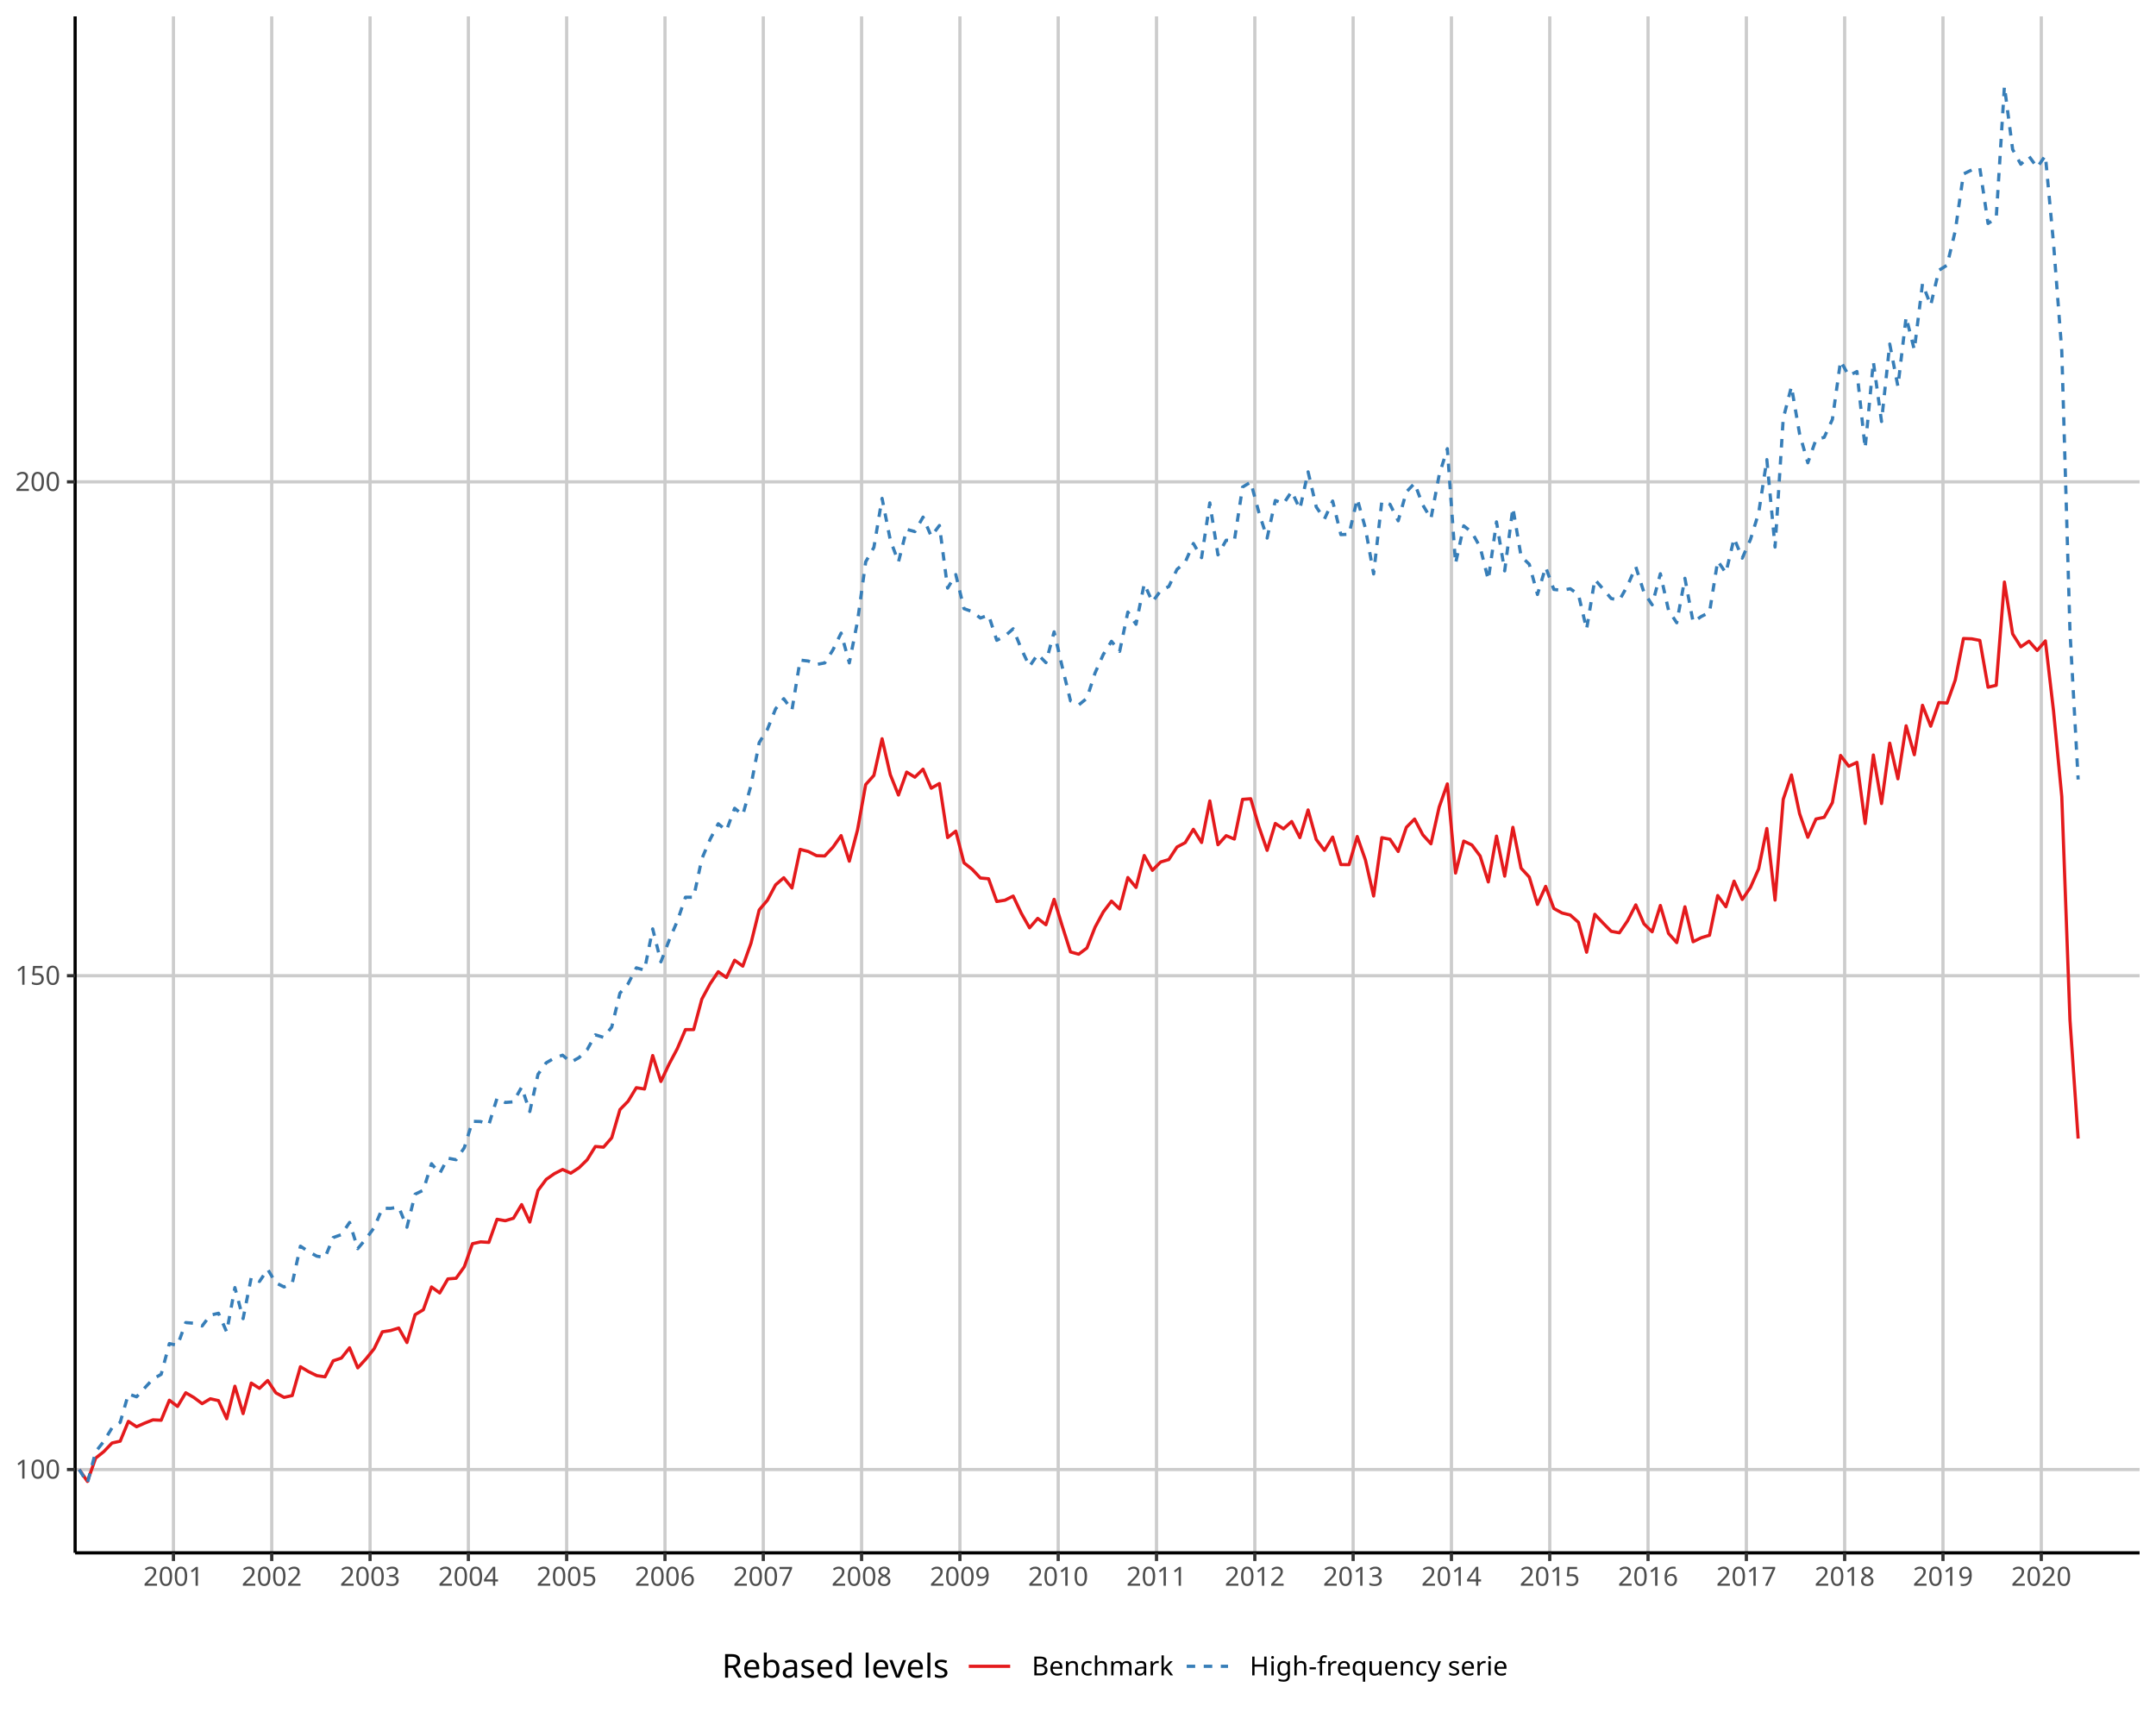
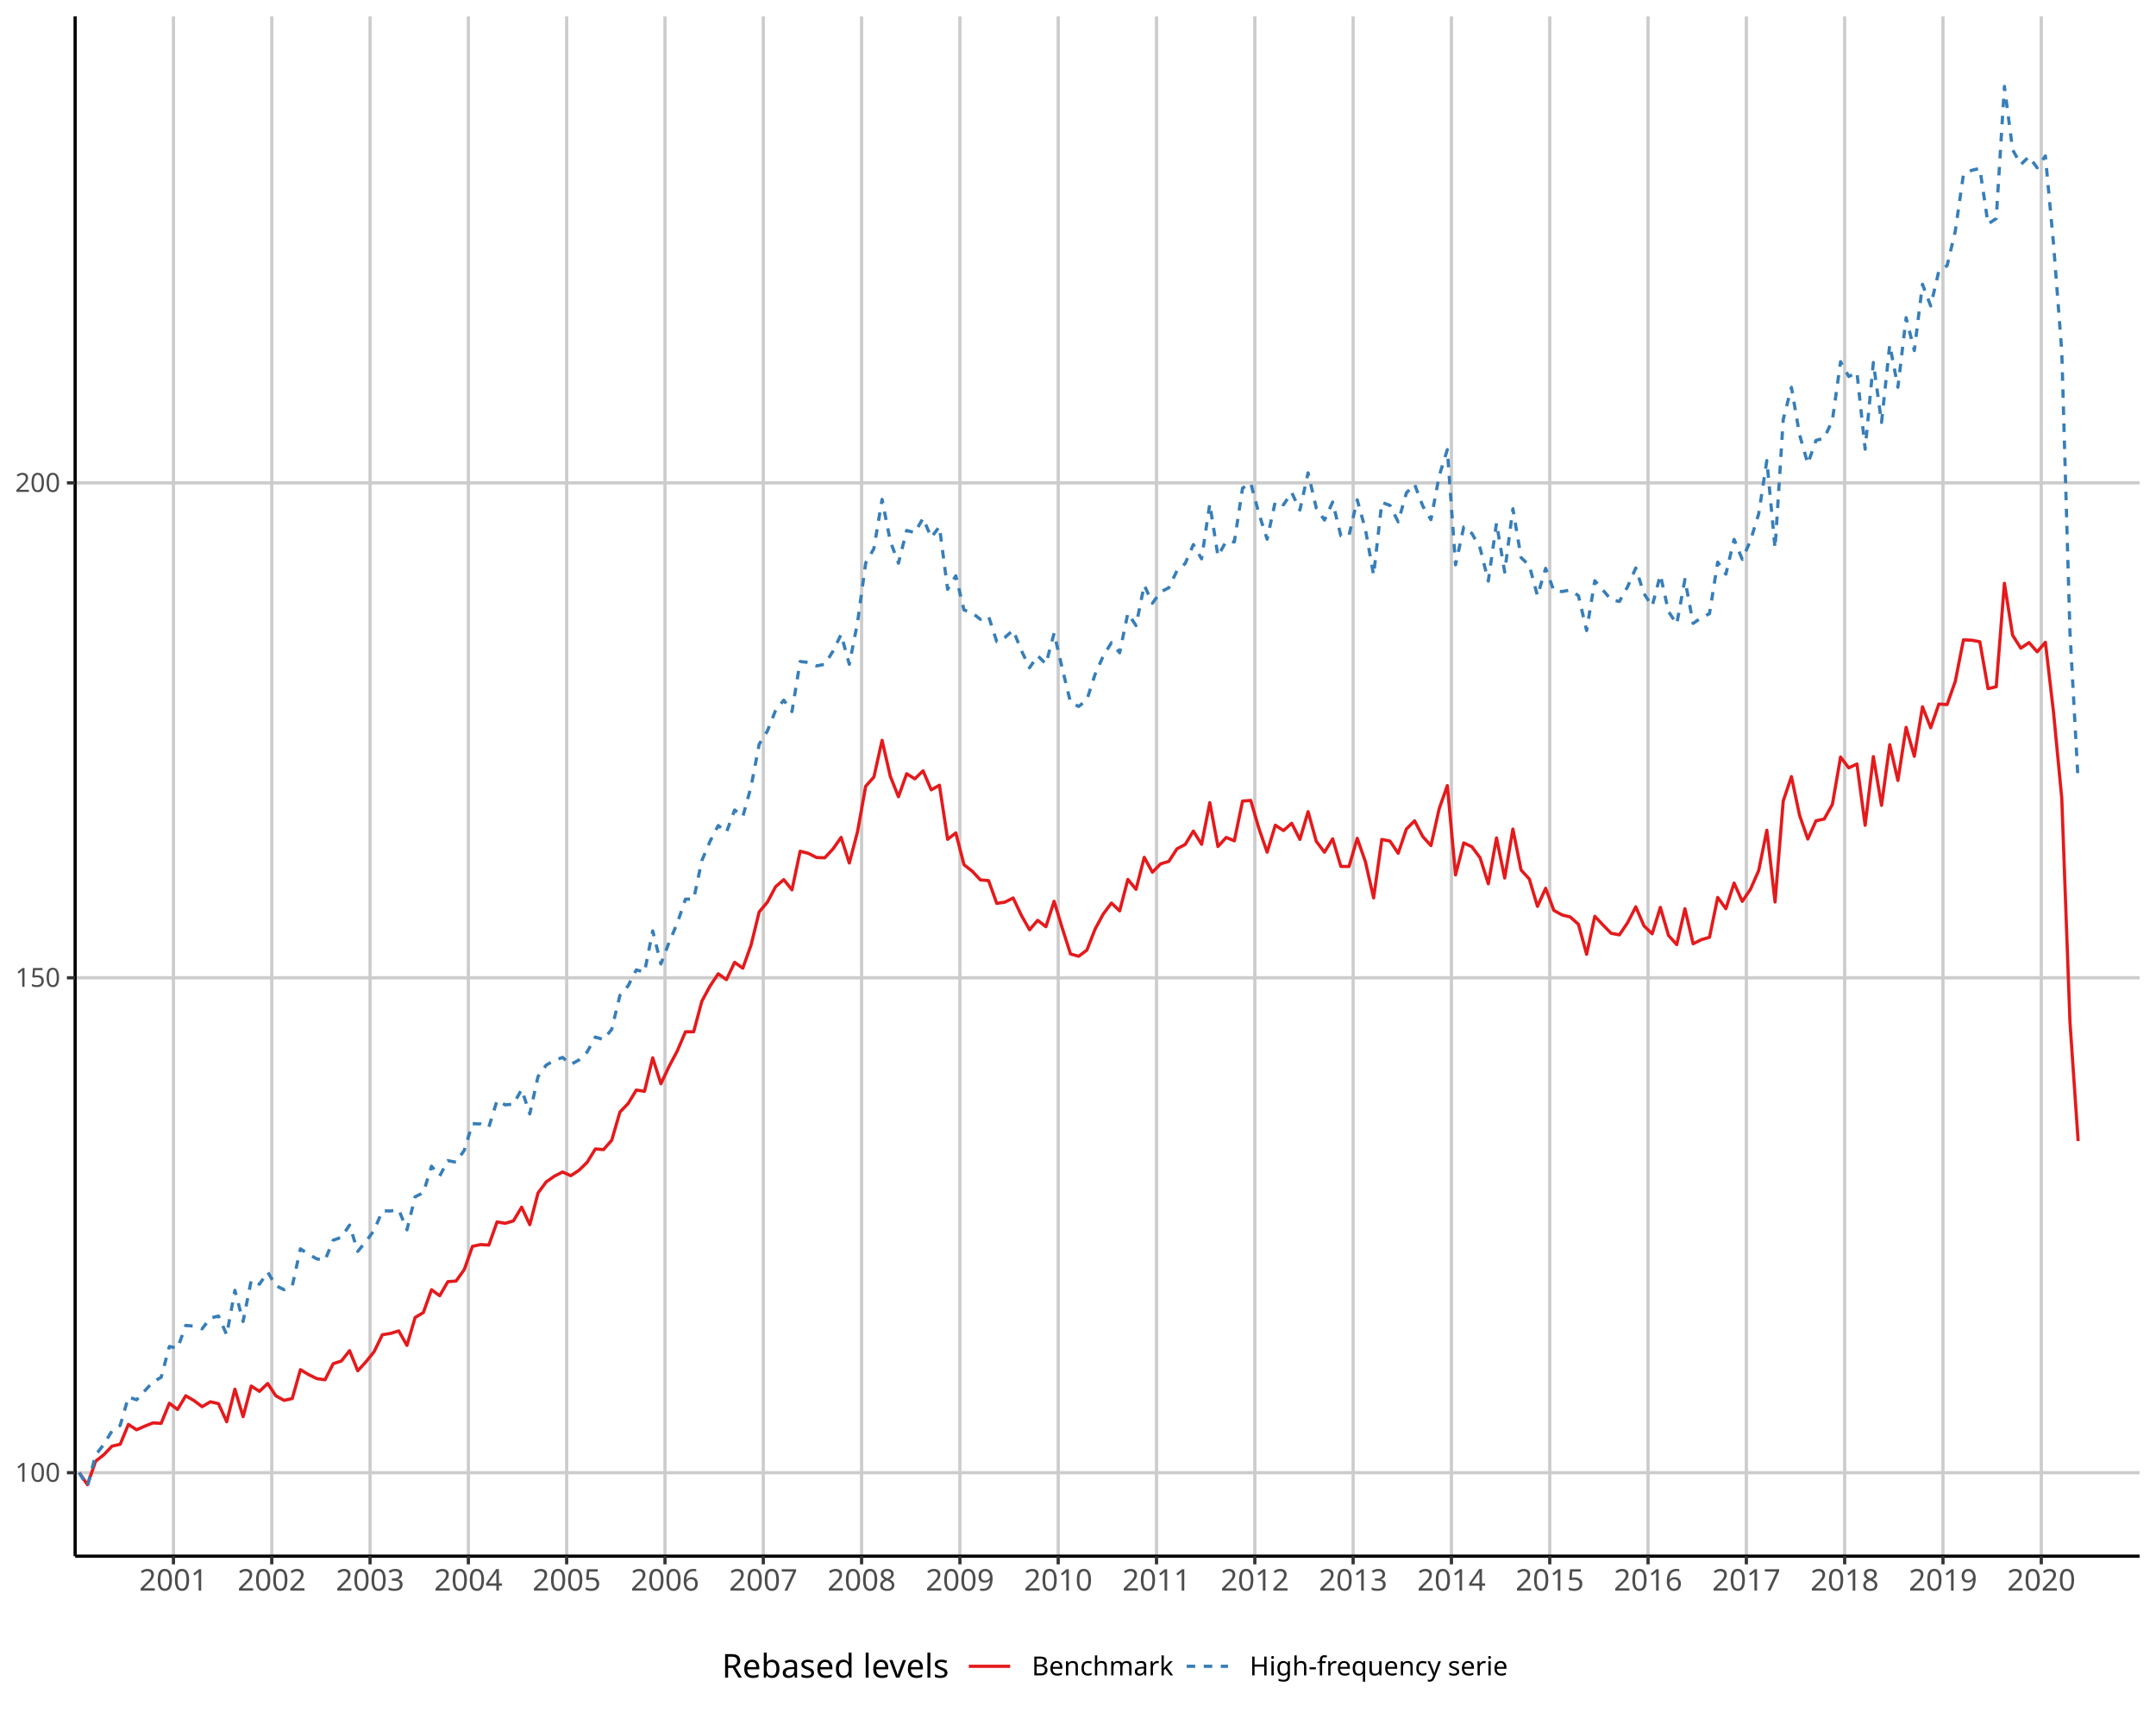
<svg xmlns="http://www.w3.org/2000/svg" class="svglite" data-engine-version="2.0" width="720.00pt" height="576.00pt" viewBox="0 0 720.00 576.00">
  <defs>
    <style type="text/css">
    .svglite line, .svglite polyline, .svglite polygon, .svglite path, .svglite rect, .svglite circle {
      fill: none;
      stroke: #000000;
      stroke-linecap: round;
      stroke-linejoin: round;
      stroke-miterlimit: 10.00;
    }
  </style>
  </defs>
  <rect width="100%" height="100%" style="stroke: none; fill: #FFFFFF;" />
  <defs>
    <clipPath id="cpMC4wMHw3MjAuMDB8MC4wMHw1NzYuMDA=">
      <rect x="0.00" y="0.00" width="720.00" height="576.00" />
    </clipPath>
  </defs>
  <g clip-path="url(#cpMC4wMHw3MjAuMDB8MC4wMHw1NzYuMDA=)">
    <rect x="0.00" y="0.00" width="720.00" height="576.00" style="stroke-width: 1.07; stroke: #FFFFFF; fill: #FFFFFF;" />
  </g>
  <defs>
-     <clipPath id="cpMjUuMDl8NzE0LjUyfDUuNDh8NTE4LjUx">
-       <rect x="25.09" y="5.48" width="689.43" height="513.03" />
+     <clipPath id="cpMjUuMDl8NzE0LjUyfDUuNDh8NTE5LjYz">
+       <rect x="25.09" y="5.48" width="689.43" height="514.15" />
    </clipPath>
  </defs>
-   <g clip-path="url(#cpMjUuMDl8NzE0LjUyfDUuNDh8NTE4LjUx)">
-     <rect x="25.09" y="5.48" width="689.43" height="513.03" style="stroke-width: 1.07; stroke: none; fill: #FFFFFF;" />
-     <polyline points="25.09,490.69 714.52,490.69 " style="stroke-width: 1.07; stroke: #CCCCCC; stroke-linecap: butt;" />
-     <polyline points="25.09,325.80 714.52,325.80 " style="stroke-width: 1.07; stroke: #CCCCCC; stroke-linecap: butt;" />
-     <polyline points="25.09,160.90 714.52,160.90 " style="stroke-width: 1.07; stroke: #CCCCCC; stroke-linecap: butt;" />
-     <polyline points="57.92,518.51 57.92,5.48 " style="stroke-width: 1.07; stroke: #CCCCCC; stroke-linecap: butt;" />
-     <polyline points="90.75,518.51 90.75,5.48 " style="stroke-width: 1.07; stroke: #CCCCCC; stroke-linecap: butt;" />
-     <polyline points="123.58,518.51 123.58,5.48 " style="stroke-width: 1.07; stroke: #CCCCCC; stroke-linecap: butt;" />
-     <polyline points="156.41,518.51 156.41,5.48 " style="stroke-width: 1.07; stroke: #CCCCCC; stroke-linecap: butt;" />
-     <polyline points="189.24,518.51 189.24,5.48 " style="stroke-width: 1.07; stroke: #CCCCCC; stroke-linecap: butt;" />
-     <polyline points="222.07,518.51 222.07,5.48 " style="stroke-width: 1.07; stroke: #CCCCCC; stroke-linecap: butt;" />
-     <polyline points="254.90,518.51 254.90,5.48 " style="stroke-width: 1.07; stroke: #CCCCCC; stroke-linecap: butt;" />
-     <polyline points="287.73,518.51 287.73,5.48 " style="stroke-width: 1.07; stroke: #CCCCCC; stroke-linecap: butt;" />
-     <polyline points="320.56,518.51 320.56,5.48 " style="stroke-width: 1.07; stroke: #CCCCCC; stroke-linecap: butt;" />
-     <polyline points="353.39,518.51 353.39,5.48 " style="stroke-width: 1.07; stroke: #CCCCCC; stroke-linecap: butt;" />
-     <polyline points="386.22,518.51 386.22,5.48 " style="stroke-width: 1.07; stroke: #CCCCCC; stroke-linecap: butt;" />
-     <polyline points="419.05,518.51 419.05,5.48 " style="stroke-width: 1.07; stroke: #CCCCCC; stroke-linecap: butt;" />
-     <polyline points="451.88,518.51 451.88,5.48 " style="stroke-width: 1.07; stroke: #CCCCCC; stroke-linecap: butt;" />
-     <polyline points="484.71,518.51 484.71,5.48 " style="stroke-width: 1.07; stroke: #CCCCCC; stroke-linecap: butt;" />
-     <polyline points="517.54,518.51 517.54,5.48 " style="stroke-width: 1.07; stroke: #CCCCCC; stroke-linecap: butt;" />
-     <polyline points="550.37,518.51 550.37,5.48 " style="stroke-width: 1.07; stroke: #CCCCCC; stroke-linecap: butt;" />
-     <polyline points="583.20,518.51 583.20,5.48 " style="stroke-width: 1.07; stroke: #CCCCCC; stroke-linecap: butt;" />
-     <polyline points="616.03,518.51 616.03,5.48 " style="stroke-width: 1.07; stroke: #CCCCCC; stroke-linecap: butt;" />
-     <polyline points="648.86,518.51 648.86,5.48 " style="stroke-width: 1.07; stroke: #CCCCCC; stroke-linecap: butt;" />
-     <polyline points="681.69,518.51 681.69,5.48 " style="stroke-width: 1.07; stroke: #CCCCCC; stroke-linecap: butt;" />
-     <polyline points="26.46,490.69 29.20,494.67 31.93,486.89 34.67,484.71 37.41,481.84 40.14,481.23 42.88,474.61 45.61,476.41 48.35,475.19 51.08,474.11 53.82,474.24 56.56,467.55 59.29,469.63 62.03,465.06 64.76,466.65 67.50,468.70 70.24,467.07 72.97,467.69 75.71,473.73 78.44,462.88 81.18,472.02 83.91,461.83 86.65,463.59 89.39,460.97 92.12,465.08 94.86,466.60 97.59,465.99 100.33,456.37 103.07,458.02 105.80,459.35 108.54,459.74 111.27,454.39 114.01,453.48 116.74,450.04 119.48,456.74 122.22,453.75 124.95,450.35 127.69,444.72 130.42,444.29 133.16,443.45 135.90,448.29 138.63,438.98 141.37,437.35 144.10,429.73 146.84,431.73 149.57,427.05 152.31,426.83 155.05,423.00 157.78,415.29 160.52,414.68 163.25,414.85 165.99,407.13 168.73,407.62 171.46,406.79 174.20,402.23 176.93,408.06 179.67,397.51 182.40,393.82 185.14,391.90 187.88,390.50 190.61,391.74 193.35,389.94 196.08,387.27 198.82,382.83 201.55,383.05 204.29,379.91 207.03,370.51 209.76,367.71 212.50,363.20 215.23,363.62 217.97,352.46 220.71,361.12 223.44,355.33 226.18,350.17 228.91,343.79 231.65,343.79 234.38,333.62 237.12,328.54 239.86,324.47 242.59,326.41 245.33,320.64 248.06,322.61 250.80,314.94 253.54,303.83 256.27,300.61 259.01,295.46 261.74,293.09 264.48,296.51 267.21,283.62 269.95,284.33 272.69,285.72 275.42,285.82 278.16,282.90 280.89,279.02 283.63,287.56 286.37,277.13 289.10,261.98 291.84,258.91 294.57,246.68 297.31,258.65 300.04,265.47 302.78,257.81 305.52,259.51 308.25,256.84 310.99,263.19 313.72,261.63 316.46,279.67 319.19,277.53 321.93,288.12 324.67,290.27 327.40,293.18 330.14,293.43 332.87,301.02 335.61,300.59 338.35,299.21 341.08,304.98 343.82,309.81 346.55,306.66 349.29,308.78 352.02,300.30 354.76,309.29 357.50,317.86 360.23,318.62 362.97,316.56 365.70,309.60 368.44,304.53 371.18,300.89 373.91,303.51 376.65,293.02 379.38,296.33 382.12,285.67 384.85,290.62 387.59,287.84 390.33,287.01 393.06,282.83 395.80,281.38 398.53,276.91 401.27,281.32 404.01,267.44 406.74,282.07 409.48,279.04 412.21,280.17 414.95,266.92 417.68,266.71 420.42,276.05 423.16,283.95 425.89,274.96 428.63,276.75 431.36,274.31 434.10,279.69 436.84,270.45 439.57,280.32 442.31,283.95 445.04,279.51 447.78,288.69 450.51,288.72 453.25,279.33 455.99,287.16 458.72,299.19 461.46,279.71 464.19,280.25 466.93,284.32 469.66,276.25 472.40,273.49 475.14,278.74 477.87,281.76 480.61,269.50 483.34,261.76 486.08,291.53 488.82,280.85 491.55,282.15 494.29,285.83 497.02,294.49 499.76,279.19 502.49,292.55 505.23,276.25 507.97,289.90 510.70,292.86 513.44,301.99 516.17,295.97 518.91,303.35 521.65,304.86 524.38,305.53 527.12,307.97 529.85,317.96 532.59,305.30 535.32,308.20 538.06,310.98 540.80,311.48 543.53,307.47 546.27,302.15 549.00,308.48 551.74,311.14 554.48,302.35 557.21,311.69 559.95,314.75 562.68,302.79 565.42,314.46 568.15,313.12 570.89,312.30 573.63,299.03 576.36,302.78 579.10,294.23 581.83,300.34 584.57,296.32 587.31,290.09 590.04,276.64 592.78,300.55 595.51,266.91 598.25,258.76 600.98,271.70 603.72,279.58 606.46,273.47 609.19,272.91 611.93,268.01 614.66,252.25 617.40,255.86 620.13,254.56 622.87,274.98 625.61,252.10 628.34,268.31 631.08,248.15 633.81,260.05 636.55,242.36 639.29,252.01 642.02,235.51 644.76,242.49 647.49,234.59 650.23,234.76 652.96,227.07 655.70,213.21 658.44,213.31 661.17,213.84 663.91,229.47 666.64,228.83 669.38,194.36 672.12,211.67 674.85,215.98 677.59,214.11 680.32,217.19 683.06,214.01 685.79,237.48 688.53,265.95 691.27,340.59 694.00,380.19 " style="stroke-width: 1.07; stroke: #E41A1C; stroke-linecap: butt;" />
-     <polyline points="26.46,490.69 29.20,495.19 31.93,484.78 34.67,481.28 37.41,476.77 40.14,474.95 42.88,465.46 45.61,466.41 48.35,463.42 51.08,460.47 53.82,458.91 56.56,448.64 59.29,449.24 62.03,441.63 64.76,441.85 67.50,442.76 70.24,439.16 72.97,438.51 75.71,444.77 78.44,429.94 81.18,440.32 83.91,426.54 86.65,427.89 89.39,423.85 92.12,428.36 94.86,429.73 97.59,428.52 100.33,416.11 103.07,417.94 105.80,419.46 108.54,419.91 111.27,413.24 114.01,412.25 116.74,408.19 119.48,416.94 122.22,413.64 124.95,409.93 127.69,403.44 130.42,403.49 133.16,403.06 135.90,409.78 138.63,398.76 141.37,397.42 144.10,388.58 146.84,391.83 149.57,386.72 152.31,387.25 155.05,383.26 157.78,374.42 160.52,374.50 163.25,375.55 165.99,366.70 168.73,368.13 171.46,367.92 174.20,363.01 176.93,371.15 179.67,358.72 182.40,354.89 185.14,353.30 187.88,352.34 190.61,354.69 193.35,353.17 196.08,350.51 198.82,345.55 201.55,346.39 204.29,342.96 207.03,331.61 209.76,328.48 212.50,323.16 215.23,323.95 217.97,310.16 220.71,321.18 223.44,314.01 226.18,307.59 228.91,299.60 231.65,299.59 234.38,286.76 237.12,280.30 239.86,275.06 242.59,277.33 245.33,269.89 248.06,272.12 250.80,262.22 253.54,247.95 256.27,243.56 259.01,236.70 261.74,233.30 264.48,237.10 267.21,220.41 269.95,220.74 272.69,221.88 275.42,221.36 278.16,217.00 280.89,211.40 283.63,221.35 286.37,207.44 289.10,187.59 291.84,182.79 294.57,166.41 297.31,180.30 300.04,187.66 302.78,176.75 305.52,177.50 308.25,172.67 310.99,179.08 313.72,175.47 316.46,196.37 319.19,191.86 321.93,203.24 324.67,204.22 327.40,206.37 330.14,205.37 332.87,213.81 335.61,212.38 338.35,209.96 341.08,216.72 343.82,222.51 346.55,218.47 349.29,221.27 352.02,210.98 354.76,222.79 357.50,234.03 360.23,235.40 362.97,233.16 365.70,224.70 368.44,218.55 371.18,214.14 373.91,217.50 376.65,204.36 379.38,208.45 382.12,194.95 384.85,200.99 387.59,197.25 390.33,195.84 393.06,190.13 395.80,187.75 398.53,181.47 401.27,186.22 404.01,167.91 406.74,185.28 409.48,180.38 412.21,180.58 414.95,162.64 417.68,160.97 420.42,171.16 423.16,179.67 425.89,167.11 428.63,168.19 431.36,164.10 434.10,169.95 436.84,157.56 439.57,169.29 442.31,173.30 445.04,167.30 447.78,178.52 450.51,178.39 453.25,166.55 455.99,176.42 458.72,191.64 461.46,167.41 464.19,168.40 466.93,173.90 469.66,164.26 472.40,161.37 475.14,168.62 477.87,173.16 480.61,158.61 483.34,149.82 486.08,188.20 488.82,175.58 491.55,177.76 494.29,182.69 497.02,193.62 499.76,174.26 502.49,190.63 505.23,169.54 507.97,185.80 510.70,188.40 513.44,198.51 516.17,189.38 518.91,196.82 521.65,197.12 524.38,196.59 527.12,198.49 529.85,210.10 532.59,193.49 535.32,196.63 538.06,199.85 540.80,200.41 543.53,195.54 546.27,189.25 549.00,197.80 551.74,201.96 554.48,191.58 557.21,203.79 559.95,207.95 562.68,193.10 565.42,207.72 568.15,205.85 570.89,204.47 573.63,187.30 576.36,191.32 579.10,179.73 581.83,186.38 584.57,180.14 587.31,171.27 590.04,153.47 592.78,182.68 595.51,139.80 598.25,129.06 600.98,144.90 603.72,154.53 606.46,146.74 609.19,146.04 611.93,140.04 614.66,120.53 617.40,125.46 620.13,124.05 622.87,149.69 625.61,120.79 628.34,140.75 631.08,114.88 633.81,129.03 636.55,105.87 639.29,116.81 642.02,94.74 644.76,101.94 647.49,90.27 650.23,88.54 652.96,77.09 655.70,58.09 658.44,56.76 661.17,56.13 663.91,74.62 666.64,72.85 669.38,28.80 672.12,49.90 674.85,54.84 677.59,52.19 680.32,55.92 683.06,51.96 685.79,81.41 688.53,117.11 691.27,210.70 694.00,260.29 " style="stroke-width: 1.07; stroke: #377EB8; stroke-dasharray: 2.85,2.85; stroke-linecap: butt;" />
+   <g clip-path="url(#cpMjUuMDl8NzE0LjUyfDUuNDh8NTE5LjYz)">
+     <rect x="25.09" y="5.48" width="689.43" height="514.15" style="stroke-width: 1.07; stroke: none; fill: #FFFFFF;" />
+     <polyline points="25.09,491.75 714.52,491.75 " style="stroke-width: 1.07; stroke: #CCCCCC; stroke-linecap: butt;" />
+     <polyline points="25.09,326.49 714.52,326.49 " style="stroke-width: 1.07; stroke: #CCCCCC; stroke-linecap: butt;" />
+     <polyline points="25.09,161.24 714.52,161.24 " style="stroke-width: 1.07; stroke: #CCCCCC; stroke-linecap: butt;" />
+     <polyline points="57.92,519.63 57.92,5.48 " style="stroke-width: 1.07; stroke: #CCCCCC; stroke-linecap: butt;" />
+     <polyline points="90.75,519.63 90.75,5.48 " style="stroke-width: 1.07; stroke: #CCCCCC; stroke-linecap: butt;" />
+     <polyline points="123.58,519.63 123.58,5.48 " style="stroke-width: 1.07; stroke: #CCCCCC; stroke-linecap: butt;" />
+     <polyline points="156.41,519.63 156.41,5.48 " style="stroke-width: 1.07; stroke: #CCCCCC; stroke-linecap: butt;" />
+     <polyline points="189.24,519.63 189.24,5.48 " style="stroke-width: 1.07; stroke: #CCCCCC; stroke-linecap: butt;" />
+     <polyline points="222.07,519.63 222.07,5.48 " style="stroke-width: 1.07; stroke: #CCCCCC; stroke-linecap: butt;" />
+     <polyline points="254.90,519.63 254.90,5.48 " style="stroke-width: 1.07; stroke: #CCCCCC; stroke-linecap: butt;" />
+     <polyline points="287.73,519.63 287.73,5.48 " style="stroke-width: 1.07; stroke: #CCCCCC; stroke-linecap: butt;" />
+     <polyline points="320.56,519.63 320.56,5.48 " style="stroke-width: 1.07; stroke: #CCCCCC; stroke-linecap: butt;" />
+     <polyline points="353.39,519.63 353.39,5.48 " style="stroke-width: 1.07; stroke: #CCCCCC; stroke-linecap: butt;" />
+     <polyline points="386.22,519.63 386.22,5.48 " style="stroke-width: 1.07; stroke: #CCCCCC; stroke-linecap: butt;" />
+     <polyline points="419.05,519.63 419.05,5.48 " style="stroke-width: 1.07; stroke: #CCCCCC; stroke-linecap: butt;" />
+     <polyline points="451.88,519.63 451.88,5.48 " style="stroke-width: 1.07; stroke: #CCCCCC; stroke-linecap: butt;" />
+     <polyline points="484.71,519.63 484.71,5.48 " style="stroke-width: 1.07; stroke: #CCCCCC; stroke-linecap: butt;" />
+     <polyline points="517.54,519.63 517.54,5.48 " style="stroke-width: 1.07; stroke: #CCCCCC; stroke-linecap: butt;" />
+     <polyline points="550.37,519.63 550.37,5.48 " style="stroke-width: 1.07; stroke: #CCCCCC; stroke-linecap: butt;" />
+     <polyline points="583.20,519.63 583.20,5.48 " style="stroke-width: 1.07; stroke: #CCCCCC; stroke-linecap: butt;" />
+     <polyline points="616.03,519.63 616.03,5.48 " style="stroke-width: 1.07; stroke: #CCCCCC; stroke-linecap: butt;" />
+     <polyline points="648.86,519.63 648.86,5.48 " style="stroke-width: 1.07; stroke: #CCCCCC; stroke-linecap: butt;" />
+     <polyline points="681.69,519.63 681.69,5.48 " style="stroke-width: 1.07; stroke: #CCCCCC; stroke-linecap: butt;" />
+     <polyline points="26.46,491.75 29.20,495.74 31.93,487.93 34.67,485.75 37.41,482.88 40.14,482.26 42.88,475.63 45.61,477.43 48.35,476.21 51.08,475.13 53.82,475.27 56.56,468.55 59.29,470.64 62.03,466.06 64.76,467.66 67.50,469.71 70.24,468.08 72.97,468.70 75.71,474.75 78.44,463.88 81.18,473.04 83.91,462.82 86.65,464.59 89.39,461.97 92.12,466.08 94.86,467.60 97.59,466.99 100.33,457.35 103.07,459.00 105.80,460.34 108.54,460.73 111.27,455.36 114.01,454.45 116.74,451.01 119.48,457.72 122.22,454.72 124.95,451.32 127.69,445.68 130.42,445.25 133.16,444.41 135.90,449.25 138.63,439.92 141.37,438.29 144.10,430.66 146.84,432.66 149.57,427.96 152.31,427.75 155.05,423.91 157.78,416.18 160.52,415.57 163.25,415.75 165.99,408.01 168.73,408.49 171.46,407.66 174.20,403.09 176.93,408.94 179.67,398.37 182.40,394.66 185.14,392.74 187.88,391.34 190.61,392.58 193.35,390.77 196.08,388.10 198.82,383.65 201.55,383.87 204.29,380.73 207.03,371.31 209.76,368.50 212.50,363.98 215.23,364.40 217.97,353.22 220.71,361.89 223.44,356.10 226.18,350.92 228.91,344.53 231.65,344.53 234.38,334.33 237.12,329.25 239.86,325.16 242.59,327.11 245.33,321.33 248.06,323.30 250.80,315.62 253.54,304.48 256.27,301.25 259.01,296.09 261.74,293.72 264.48,297.14 267.21,284.23 269.95,284.94 272.69,286.33 275.42,286.43 278.16,283.50 280.89,279.62 283.63,288.17 286.37,277.72 289.10,262.54 291.84,259.46 294.57,247.20 297.31,259.20 300.04,266.04 302.78,258.36 305.52,260.06 308.25,257.38 310.99,263.75 313.72,262.19 316.46,280.26 319.19,278.12 321.93,288.74 324.67,290.89 327.40,293.81 330.14,294.05 332.87,301.66 335.61,301.23 338.35,299.85 341.08,305.63 343.82,310.47 346.55,307.31 349.29,309.44 352.02,300.95 354.76,309.95 357.50,318.54 360.23,319.31 362.97,317.24 365.70,310.26 368.44,305.18 371.18,301.54 373.91,304.16 376.65,293.65 379.38,296.96 382.12,286.28 384.85,291.24 387.59,288.46 390.33,287.62 393.06,283.43 395.80,281.98 398.53,277.50 401.27,281.93 404.01,268.01 406.74,282.67 409.48,279.64 412.21,280.76 414.95,267.49 417.68,267.28 420.42,276.64 423.16,284.56 425.89,275.55 428.63,277.34 431.36,274.90 434.10,280.29 436.84,271.02 439.57,280.92 442.31,284.56 445.04,280.10 447.78,289.30 450.51,289.33 453.25,279.92 455.99,287.78 458.72,299.82 461.46,280.30 464.19,280.85 466.93,284.92 469.66,276.84 472.40,274.08 475.14,279.34 477.87,282.36 480.61,270.07 483.34,262.32 486.08,292.15 488.82,281.45 491.55,282.75 494.29,286.45 497.02,295.11 499.76,279.79 502.49,293.18 505.23,276.84 507.97,290.52 510.70,293.48 513.44,302.64 516.17,296.60 518.91,303.99 521.65,305.51 524.38,306.19 527.12,308.62 529.85,318.64 532.59,305.96 535.32,308.86 538.06,311.65 540.80,312.15 543.53,308.12 546.27,302.79 549.00,309.14 551.74,311.81 554.48,302.99 557.21,312.36 559.95,315.42 562.68,303.44 565.42,315.13 568.15,313.78 570.89,312.97 573.63,299.67 576.36,303.43 579.10,294.86 581.83,300.98 584.57,296.95 587.31,290.71 590.04,277.23 592.78,301.19 595.51,267.47 598.25,259.32 600.98,272.28 603.72,280.18 606.46,274.06 609.19,273.49 611.93,268.59 614.66,252.79 617.40,256.40 620.13,255.10 622.87,275.57 625.61,252.64 628.34,268.89 631.08,248.68 633.81,260.61 636.55,242.88 639.29,252.54 642.02,236.01 644.76,243.01 647.49,235.09 650.23,235.26 652.96,227.55 655.70,213.66 658.44,213.77 661.17,214.29 663.91,229.96 666.64,229.31 669.38,194.77 672.12,212.12 674.85,216.44 677.59,214.56 680.32,217.65 683.06,214.46 685.79,237.98 688.53,266.52 691.27,341.32 694.00,381.01 " style="stroke-width: 1.07; stroke: #E41A1C; stroke-linecap: butt;" />
+     <polyline points="26.46,491.75 29.20,496.25 31.93,485.82 34.67,482.32 37.41,477.79 40.14,475.97 42.88,466.47 45.61,467.41 48.35,464.41 51.08,461.46 53.82,459.90 56.56,449.60 59.29,450.21 62.03,442.58 64.76,442.80 67.50,443.71 70.24,440.11 72.97,439.45 75.71,445.72 78.44,430.86 81.18,441.26 83.91,427.46 86.65,428.81 89.39,424.76 92.12,429.28 94.86,430.65 97.59,429.44 100.33,417.00 103.07,418.83 105.80,420.36 108.54,420.81 111.27,414.13 114.01,413.14 116.74,409.07 119.48,417.84 122.22,414.53 124.95,410.81 127.69,404.31 130.42,404.36 133.16,403.93 135.90,410.66 138.63,399.62 141.37,398.27 144.10,389.41 146.84,392.67 149.57,387.55 152.31,388.08 155.05,384.08 157.78,375.22 160.52,375.30 163.25,376.36 165.99,367.48 168.73,368.92 171.46,368.70 174.20,363.79 176.93,371.94 179.67,359.49 182.40,355.66 185.14,354.06 187.88,353.09 190.61,355.45 193.35,353.93 196.08,351.26 198.82,346.29 201.55,347.13 204.29,343.69 207.03,332.32 209.76,329.18 212.50,323.85 215.23,324.64 217.97,310.83 220.71,321.87 223.44,314.68 226.18,308.25 228.91,300.24 231.65,300.23 234.38,287.38 237.12,280.90 239.86,275.65 242.59,277.92 245.33,270.46 248.06,272.70 250.80,262.78 253.54,248.48 256.27,244.08 259.01,237.21 261.74,233.79 264.48,237.61 267.21,220.88 269.95,221.20 272.69,222.35 275.42,221.83 278.16,217.46 280.89,211.85 283.63,221.82 286.37,207.88 289.10,187.99 291.84,183.18 294.57,166.76 297.31,180.69 300.04,188.06 302.78,177.12 305.52,177.87 308.25,173.03 310.99,179.46 313.72,175.84 316.46,196.78 319.19,192.26 321.93,203.67 324.67,204.65 327.40,206.80 330.14,205.81 332.87,214.26 335.61,212.83 338.35,210.41 341.08,217.18 343.82,222.98 346.55,218.94 349.29,221.74 352.02,211.43 354.76,223.27 357.50,234.53 360.23,235.90 362.97,233.66 365.70,225.18 368.44,219.02 371.18,214.59 373.91,217.97 376.65,204.79 379.38,208.89 382.12,195.37 384.85,201.41 387.59,197.66 390.33,196.26 393.06,190.53 395.80,188.15 398.53,181.85 401.27,186.61 404.01,168.26 406.74,185.67 409.48,180.76 412.21,180.96 414.95,162.99 417.68,161.31 420.42,171.52 423.16,180.05 425.89,167.46 428.63,168.55 431.36,164.45 434.10,170.31 436.84,157.89 439.57,169.64 442.31,173.66 445.04,167.65 447.78,178.90 450.51,178.76 453.25,166.90 455.99,176.80 458.72,192.04 461.46,167.76 464.19,168.76 466.93,174.26 469.66,164.60 472.40,161.71 475.14,168.97 477.87,173.52 480.61,158.94 483.34,150.14 486.08,188.60 488.82,175.95 491.55,178.13 494.29,183.07 497.02,194.03 499.76,174.63 502.49,191.03 505.23,169.89 507.97,186.19 510.70,188.79 513.44,198.93 516.17,189.78 518.91,197.23 521.65,197.53 524.38,197.00 527.12,198.91 529.85,210.54 532.59,193.90 535.32,197.05 538.06,200.27 540.80,200.83 543.53,195.95 546.27,189.65 549.00,198.22 551.74,202.39 554.48,191.98 557.21,204.22 559.95,208.39 562.68,193.50 565.42,208.16 568.15,206.28 570.89,204.91 573.63,187.70 576.36,191.73 579.10,180.11 581.83,186.77 584.57,180.52 587.31,171.63 590.04,153.79 592.78,183.06 595.51,140.10 598.25,129.33 600.98,145.20 603.72,154.85 606.46,147.05 609.19,146.34 611.93,140.33 614.66,120.78 617.40,125.72 620.13,124.30 622.87,150.00 625.61,121.04 628.34,141.05 631.08,115.12 633.81,129.30 636.55,106.09 639.29,117.05 642.02,94.93 644.76,102.15 647.49,90.45 650.23,88.72 652.96,77.25 655.70,58.20 658.44,56.87 661.17,56.24 663.91,74.77 666.64,72.99 669.38,28.85 672.12,49.99 674.85,54.94 677.59,52.29 680.32,56.03 683.06,52.06 685.79,81.58 688.53,117.35 691.27,211.14 694.00,260.85 " style="stroke-width: 1.07; stroke: #377EB8; stroke-dasharray: 2.85,2.85; stroke-linecap: butt;" />
  </g>
  <g clip-path="url(#cpMC4wMHw3MjAuMDB8MC4wMHw1NzYuMDA=)">
-     <polyline points="25.09,518.51 25.09,5.48 " style="stroke-width: 1.07; stroke-linecap: butt;" />
-     <text x="20.16" y="493.72" text-anchor="end" style="font-size: 8.80px; fill: #4D4D4D; font-family: sans;" textLength="14.68px" lengthAdjust="spacingAndGlyphs">100</text>
-     <text x="20.16" y="328.82" text-anchor="end" style="font-size: 8.80px; fill: #4D4D4D; font-family: sans;" textLength="14.68px" lengthAdjust="spacingAndGlyphs">150</text>
-     <text x="20.16" y="163.93" text-anchor="end" style="font-size: 8.80px; fill: #4D4D4D; font-family: sans;" textLength="14.68px" lengthAdjust="spacingAndGlyphs">200</text>
-     <polyline points="22.35,490.69 25.09,490.69 " style="stroke-width: 1.07; stroke: #333333; stroke-linecap: butt;" />
-     <polyline points="22.35,325.80 25.09,325.80 " style="stroke-width: 1.07; stroke: #333333; stroke-linecap: butt;" />
-     <polyline points="22.35,160.90 25.09,160.90 " style="stroke-width: 1.07; stroke: #333333; stroke-linecap: butt;" />
-     <polyline points="25.09,518.51 714.52,518.51 " style="stroke-width: 1.07; stroke-linecap: butt;" />
-     <polyline points="57.92,521.25 57.92,518.51 " style="stroke-width: 1.07; stroke: #333333; stroke-linecap: butt;" />
-     <polyline points="90.75,521.25 90.75,518.51 " style="stroke-width: 1.07; stroke: #333333; stroke-linecap: butt;" />
-     <polyline points="123.58,521.25 123.58,518.51 " style="stroke-width: 1.07; stroke: #333333; stroke-linecap: butt;" />
-     <polyline points="156.41,521.25 156.41,518.51 " style="stroke-width: 1.07; stroke: #333333; stroke-linecap: butt;" />
-     <polyline points="189.24,521.25 189.24,518.51 " style="stroke-width: 1.07; stroke: #333333; stroke-linecap: butt;" />
-     <polyline points="222.07,521.25 222.07,518.51 " style="stroke-width: 1.07; stroke: #333333; stroke-linecap: butt;" />
-     <polyline points="254.90,521.25 254.90,518.51 " style="stroke-width: 1.07; stroke: #333333; stroke-linecap: butt;" />
-     <polyline points="287.73,521.25 287.73,518.51 " style="stroke-width: 1.07; stroke: #333333; stroke-linecap: butt;" />
-     <polyline points="320.56,521.25 320.56,518.51 " style="stroke-width: 1.07; stroke: #333333; stroke-linecap: butt;" />
-     <polyline points="353.39,521.25 353.39,518.51 " style="stroke-width: 1.07; stroke: #333333; stroke-linecap: butt;" />
-     <polyline points="386.22,521.25 386.22,518.51 " style="stroke-width: 1.07; stroke: #333333; stroke-linecap: butt;" />
-     <polyline points="419.05,521.25 419.05,518.51 " style="stroke-width: 1.07; stroke: #333333; stroke-linecap: butt;" />
-     <polyline points="451.88,521.25 451.88,518.51 " style="stroke-width: 1.07; stroke: #333333; stroke-linecap: butt;" />
-     <polyline points="484.71,521.25 484.71,518.51 " style="stroke-width: 1.07; stroke: #333333; stroke-linecap: butt;" />
-     <polyline points="517.54,521.25 517.54,518.51 " style="stroke-width: 1.07; stroke: #333333; stroke-linecap: butt;" />
-     <polyline points="550.37,521.25 550.37,518.51 " style="stroke-width: 1.07; stroke: #333333; stroke-linecap: butt;" />
-     <polyline points="583.20,521.25 583.20,518.51 " style="stroke-width: 1.07; stroke: #333333; stroke-linecap: butt;" />
-     <polyline points="616.03,521.25 616.03,518.51 " style="stroke-width: 1.07; stroke: #333333; stroke-linecap: butt;" />
-     <polyline points="648.86,521.25 648.86,518.51 " style="stroke-width: 1.07; stroke: #333333; stroke-linecap: butt;" />
-     <polyline points="681.69,521.25 681.69,518.51 " style="stroke-width: 1.07; stroke: #333333; stroke-linecap: butt;" />
-     <text x="57.92" y="529.50" text-anchor="middle" style="font-size: 8.80px; fill: #4D4D4D; font-family: sans;" textLength="19.58px" lengthAdjust="spacingAndGlyphs">2001</text>
-     <text x="90.75" y="529.50" text-anchor="middle" style="font-size: 8.80px; fill: #4D4D4D; font-family: sans;" textLength="19.58px" lengthAdjust="spacingAndGlyphs">2002</text>
-     <text x="123.58" y="529.50" text-anchor="middle" style="font-size: 8.80px; fill: #4D4D4D; font-family: sans;" textLength="19.58px" lengthAdjust="spacingAndGlyphs">2003</text>
-     <text x="156.41" y="529.50" text-anchor="middle" style="font-size: 8.80px; fill: #4D4D4D; font-family: sans;" textLength="19.58px" lengthAdjust="spacingAndGlyphs">2004</text>
-     <text x="189.24" y="529.50" text-anchor="middle" style="font-size: 8.80px; fill: #4D4D4D; font-family: sans;" textLength="19.58px" lengthAdjust="spacingAndGlyphs">2005</text>
-     <text x="222.07" y="529.50" text-anchor="middle" style="font-size: 8.80px; fill: #4D4D4D; font-family: sans;" textLength="19.58px" lengthAdjust="spacingAndGlyphs">2006</text>
-     <text x="254.90" y="529.50" text-anchor="middle" style="font-size: 8.80px; fill: #4D4D4D; font-family: sans;" textLength="19.58px" lengthAdjust="spacingAndGlyphs">2007</text>
-     <text x="287.73" y="529.50" text-anchor="middle" style="font-size: 8.80px; fill: #4D4D4D; font-family: sans;" textLength="19.58px" lengthAdjust="spacingAndGlyphs">2008</text>
-     <text x="320.56" y="529.50" text-anchor="middle" style="font-size: 8.80px; fill: #4D4D4D; font-family: sans;" textLength="19.58px" lengthAdjust="spacingAndGlyphs">2009</text>
-     <text x="353.39" y="529.50" text-anchor="middle" style="font-size: 8.80px; fill: #4D4D4D; font-family: sans;" textLength="19.58px" lengthAdjust="spacingAndGlyphs">2010</text>
-     <text x="386.22" y="529.50" text-anchor="middle" style="font-size: 8.80px; fill: #4D4D4D; font-family: sans;" textLength="19.58px" lengthAdjust="spacingAndGlyphs">2011</text>
-     <text x="419.05" y="529.50" text-anchor="middle" style="font-size: 8.80px; fill: #4D4D4D; font-family: sans;" textLength="19.58px" lengthAdjust="spacingAndGlyphs">2012</text>
-     <text x="451.88" y="529.50" text-anchor="middle" style="font-size: 8.80px; fill: #4D4D4D; font-family: sans;" textLength="19.58px" lengthAdjust="spacingAndGlyphs">2013</text>
-     <text x="484.71" y="529.50" text-anchor="middle" style="font-size: 8.80px; fill: #4D4D4D; font-family: sans;" textLength="19.58px" lengthAdjust="spacingAndGlyphs">2014</text>
-     <text x="517.54" y="529.50" text-anchor="middle" style="font-size: 8.80px; fill: #4D4D4D; font-family: sans;" textLength="19.58px" lengthAdjust="spacingAndGlyphs">2015</text>
-     <text x="550.37" y="529.50" text-anchor="middle" style="font-size: 8.80px; fill: #4D4D4D; font-family: sans;" textLength="19.58px" lengthAdjust="spacingAndGlyphs">2016</text>
-     <text x="583.20" y="529.50" text-anchor="middle" style="font-size: 8.80px; fill: #4D4D4D; font-family: sans;" textLength="19.58px" lengthAdjust="spacingAndGlyphs">2017</text>
-     <text x="616.03" y="529.50" text-anchor="middle" style="font-size: 8.80px; fill: #4D4D4D; font-family: sans;" textLength="19.58px" lengthAdjust="spacingAndGlyphs">2018</text>
-     <text x="648.86" y="529.50" text-anchor="middle" style="font-size: 8.80px; fill: #4D4D4D; font-family: sans;" textLength="19.58px" lengthAdjust="spacingAndGlyphs">2019</text>
-     <text x="681.69" y="529.50" text-anchor="middle" style="font-size: 8.80px; fill: #4D4D4D; font-family: sans;" textLength="19.58px" lengthAdjust="spacingAndGlyphs">2020</text>
+     <polyline points="25.09,519.63 25.09,5.48 " style="stroke-width: 1.07; stroke-linecap: butt;" />
+     <text x="20.16" y="494.78" text-anchor="end" style="font-size: 8.80px; fill: #4D4D4D; font-family: sans;" textLength="14.68px" lengthAdjust="spacingAndGlyphs">100</text>
+     <text x="20.16" y="329.52" text-anchor="end" style="font-size: 8.80px; fill: #4D4D4D; font-family: sans;" textLength="14.68px" lengthAdjust="spacingAndGlyphs">150</text>
+     <text x="20.16" y="164.26" text-anchor="end" style="font-size: 8.80px; fill: #4D4D4D; font-family: sans;" textLength="14.68px" lengthAdjust="spacingAndGlyphs">200</text>
+     <polyline points="22.35,491.75 25.09,491.75 " style="stroke-width: 1.07; stroke: #333333; stroke-linecap: butt;" />
+     <polyline points="22.35,326.49 25.09,326.49 " style="stroke-width: 1.07; stroke: #333333; stroke-linecap: butt;" />
+     <polyline points="22.35,161.24 25.09,161.24 " style="stroke-width: 1.07; stroke: #333333; stroke-linecap: butt;" />
+     <polyline points="25.09,519.63 714.52,519.63 " style="stroke-width: 1.07; stroke-linecap: butt;" />
+     <polyline points="57.92,522.36 57.92,519.63 " style="stroke-width: 1.07; stroke: #333333; stroke-linecap: butt;" />
+     <polyline points="90.75,522.36 90.75,519.63 " style="stroke-width: 1.07; stroke: #333333; stroke-linecap: butt;" />
+     <polyline points="123.58,522.36 123.58,519.63 " style="stroke-width: 1.07; stroke: #333333; stroke-linecap: butt;" />
+     <polyline points="156.41,522.36 156.41,519.63 " style="stroke-width: 1.07; stroke: #333333; stroke-linecap: butt;" />
+     <polyline points="189.24,522.36 189.24,519.63 " style="stroke-width: 1.07; stroke: #333333; stroke-linecap: butt;" />
+     <polyline points="222.07,522.36 222.07,519.63 " style="stroke-width: 1.07; stroke: #333333; stroke-linecap: butt;" />
+     <polyline points="254.90,522.36 254.90,519.63 " style="stroke-width: 1.07; stroke: #333333; stroke-linecap: butt;" />
+     <polyline points="287.73,522.36 287.73,519.63 " style="stroke-width: 1.07; stroke: #333333; stroke-linecap: butt;" />
+     <polyline points="320.56,522.36 320.56,519.63 " style="stroke-width: 1.07; stroke: #333333; stroke-linecap: butt;" />
+     <polyline points="353.39,522.36 353.39,519.63 " style="stroke-width: 1.07; stroke: #333333; stroke-linecap: butt;" />
+     <polyline points="386.22,522.36 386.22,519.63 " style="stroke-width: 1.07; stroke: #333333; stroke-linecap: butt;" />
+     <polyline points="419.05,522.36 419.05,519.63 " style="stroke-width: 1.07; stroke: #333333; stroke-linecap: butt;" />
+     <polyline points="451.88,522.36 451.88,519.63 " style="stroke-width: 1.07; stroke: #333333; stroke-linecap: butt;" />
+     <polyline points="484.71,522.36 484.71,519.63 " style="stroke-width: 1.07; stroke: #333333; stroke-linecap: butt;" />
+     <polyline points="517.54,522.36 517.54,519.63 " style="stroke-width: 1.07; stroke: #333333; stroke-linecap: butt;" />
+     <polyline points="550.37,522.36 550.37,519.63 " style="stroke-width: 1.07; stroke: #333333; stroke-linecap: butt;" />
+     <polyline points="583.20,522.36 583.20,519.63 " style="stroke-width: 1.07; stroke: #333333; stroke-linecap: butt;" />
+     <polyline points="616.03,522.36 616.03,519.63 " style="stroke-width: 1.07; stroke: #333333; stroke-linecap: butt;" />
+     <polyline points="648.86,522.36 648.86,519.63 " style="stroke-width: 1.07; stroke: #333333; stroke-linecap: butt;" />
+     <polyline points="681.69,522.36 681.69,519.63 " style="stroke-width: 1.07; stroke: #333333; stroke-linecap: butt;" />
+     <text x="57.92" y="531.12" text-anchor="middle" style="font-size: 10.00px; fill: #4D4D4D; font-family: sans;" textLength="22.25px" lengthAdjust="spacingAndGlyphs">2001</text>
+     <text x="90.75" y="531.12" text-anchor="middle" style="font-size: 10.00px; fill: #4D4D4D; font-family: sans;" textLength="22.25px" lengthAdjust="spacingAndGlyphs">2002</text>
+     <text x="123.58" y="531.12" text-anchor="middle" style="font-size: 10.00px; fill: #4D4D4D; font-family: sans;" textLength="22.25px" lengthAdjust="spacingAndGlyphs">2003</text>
+     <text x="156.41" y="531.12" text-anchor="middle" style="font-size: 10.00px; fill: #4D4D4D; font-family: sans;" textLength="22.25px" lengthAdjust="spacingAndGlyphs">2004</text>
+     <text x="189.24" y="531.12" text-anchor="middle" style="font-size: 10.00px; fill: #4D4D4D; font-family: sans;" textLength="22.25px" lengthAdjust="spacingAndGlyphs">2005</text>
+     <text x="222.07" y="531.12" text-anchor="middle" style="font-size: 10.00px; fill: #4D4D4D; font-family: sans;" textLength="22.25px" lengthAdjust="spacingAndGlyphs">2006</text>
+     <text x="254.90" y="531.12" text-anchor="middle" style="font-size: 10.00px; fill: #4D4D4D; font-family: sans;" textLength="22.25px" lengthAdjust="spacingAndGlyphs">2007</text>
+     <text x="287.73" y="531.12" text-anchor="middle" style="font-size: 10.00px; fill: #4D4D4D; font-family: sans;" textLength="22.25px" lengthAdjust="spacingAndGlyphs">2008</text>
+     <text x="320.56" y="531.12" text-anchor="middle" style="font-size: 10.00px; fill: #4D4D4D; font-family: sans;" textLength="22.25px" lengthAdjust="spacingAndGlyphs">2009</text>
+     <text x="353.39" y="531.12" text-anchor="middle" style="font-size: 10.00px; fill: #4D4D4D; font-family: sans;" textLength="22.25px" lengthAdjust="spacingAndGlyphs">2010</text>
+     <text x="386.22" y="531.12" text-anchor="middle" style="font-size: 10.00px; fill: #4D4D4D; font-family: sans;" textLength="22.25px" lengthAdjust="spacingAndGlyphs">2011</text>
+     <text x="419.05" y="531.12" text-anchor="middle" style="font-size: 10.00px; fill: #4D4D4D; font-family: sans;" textLength="22.25px" lengthAdjust="spacingAndGlyphs">2012</text>
+     <text x="451.88" y="531.12" text-anchor="middle" style="font-size: 10.00px; fill: #4D4D4D; font-family: sans;" textLength="22.25px" lengthAdjust="spacingAndGlyphs">2013</text>
+     <text x="484.71" y="531.12" text-anchor="middle" style="font-size: 10.00px; fill: #4D4D4D; font-family: sans;" textLength="22.25px" lengthAdjust="spacingAndGlyphs">2014</text>
+     <text x="517.54" y="531.12" text-anchor="middle" style="font-size: 10.00px; fill: #4D4D4D; font-family: sans;" textLength="22.25px" lengthAdjust="spacingAndGlyphs">2015</text>
+     <text x="550.37" y="531.12" text-anchor="middle" style="font-size: 10.00px; fill: #4D4D4D; font-family: sans;" textLength="22.25px" lengthAdjust="spacingAndGlyphs">2016</text>
+     <text x="583.20" y="531.12" text-anchor="middle" style="font-size: 10.00px; fill: #4D4D4D; font-family: sans;" textLength="22.25px" lengthAdjust="spacingAndGlyphs">2017</text>
+     <text x="616.03" y="531.12" text-anchor="middle" style="font-size: 10.00px; fill: #4D4D4D; font-family: sans;" textLength="22.25px" lengthAdjust="spacingAndGlyphs">2018</text>
+     <text x="648.86" y="531.12" text-anchor="middle" style="font-size: 10.00px; fill: #4D4D4D; font-family: sans;" textLength="22.25px" lengthAdjust="spacingAndGlyphs">2019</text>
+     <text x="681.69" y="531.12" text-anchor="middle" style="font-size: 10.00px; fill: #4D4D4D; font-family: sans;" textLength="22.25px" lengthAdjust="spacingAndGlyphs">2020</text>
    <rect x="235.61" y="542.28" width="268.39" height="28.24" style="stroke-width: 1.07; stroke: none; fill: #FFFFFF;" />
    <text x="241.09" y="560.19" style="font-size: 11.00px; font-family: sans;" textLength="75.23px" lengthAdjust="spacingAndGlyphs">Rebased levels</text>
    <line x1="323.53" y1="556.40" x2="337.35" y2="556.40" style="stroke-width: 1.07; stroke: #E41A1C; stroke-linecap: butt;" />
    <line x1="396.29" y1="556.40" x2="410.11" y2="556.40" style="stroke-width: 1.07; stroke: #377EB8; stroke-dasharray: 2.85,2.85; stroke-linecap: butt;" />
    <text x="344.56" y="559.43" style="font-size: 8.80px; font-family: sans;" textLength="44.52px" lengthAdjust="spacingAndGlyphs">Benchmark</text>
    <text x="417.32" y="559.43" style="font-size: 8.80px; font-family: sans;" textLength="81.21px" lengthAdjust="spacingAndGlyphs">High-frequency serie</text>
  </g>
</svg>
